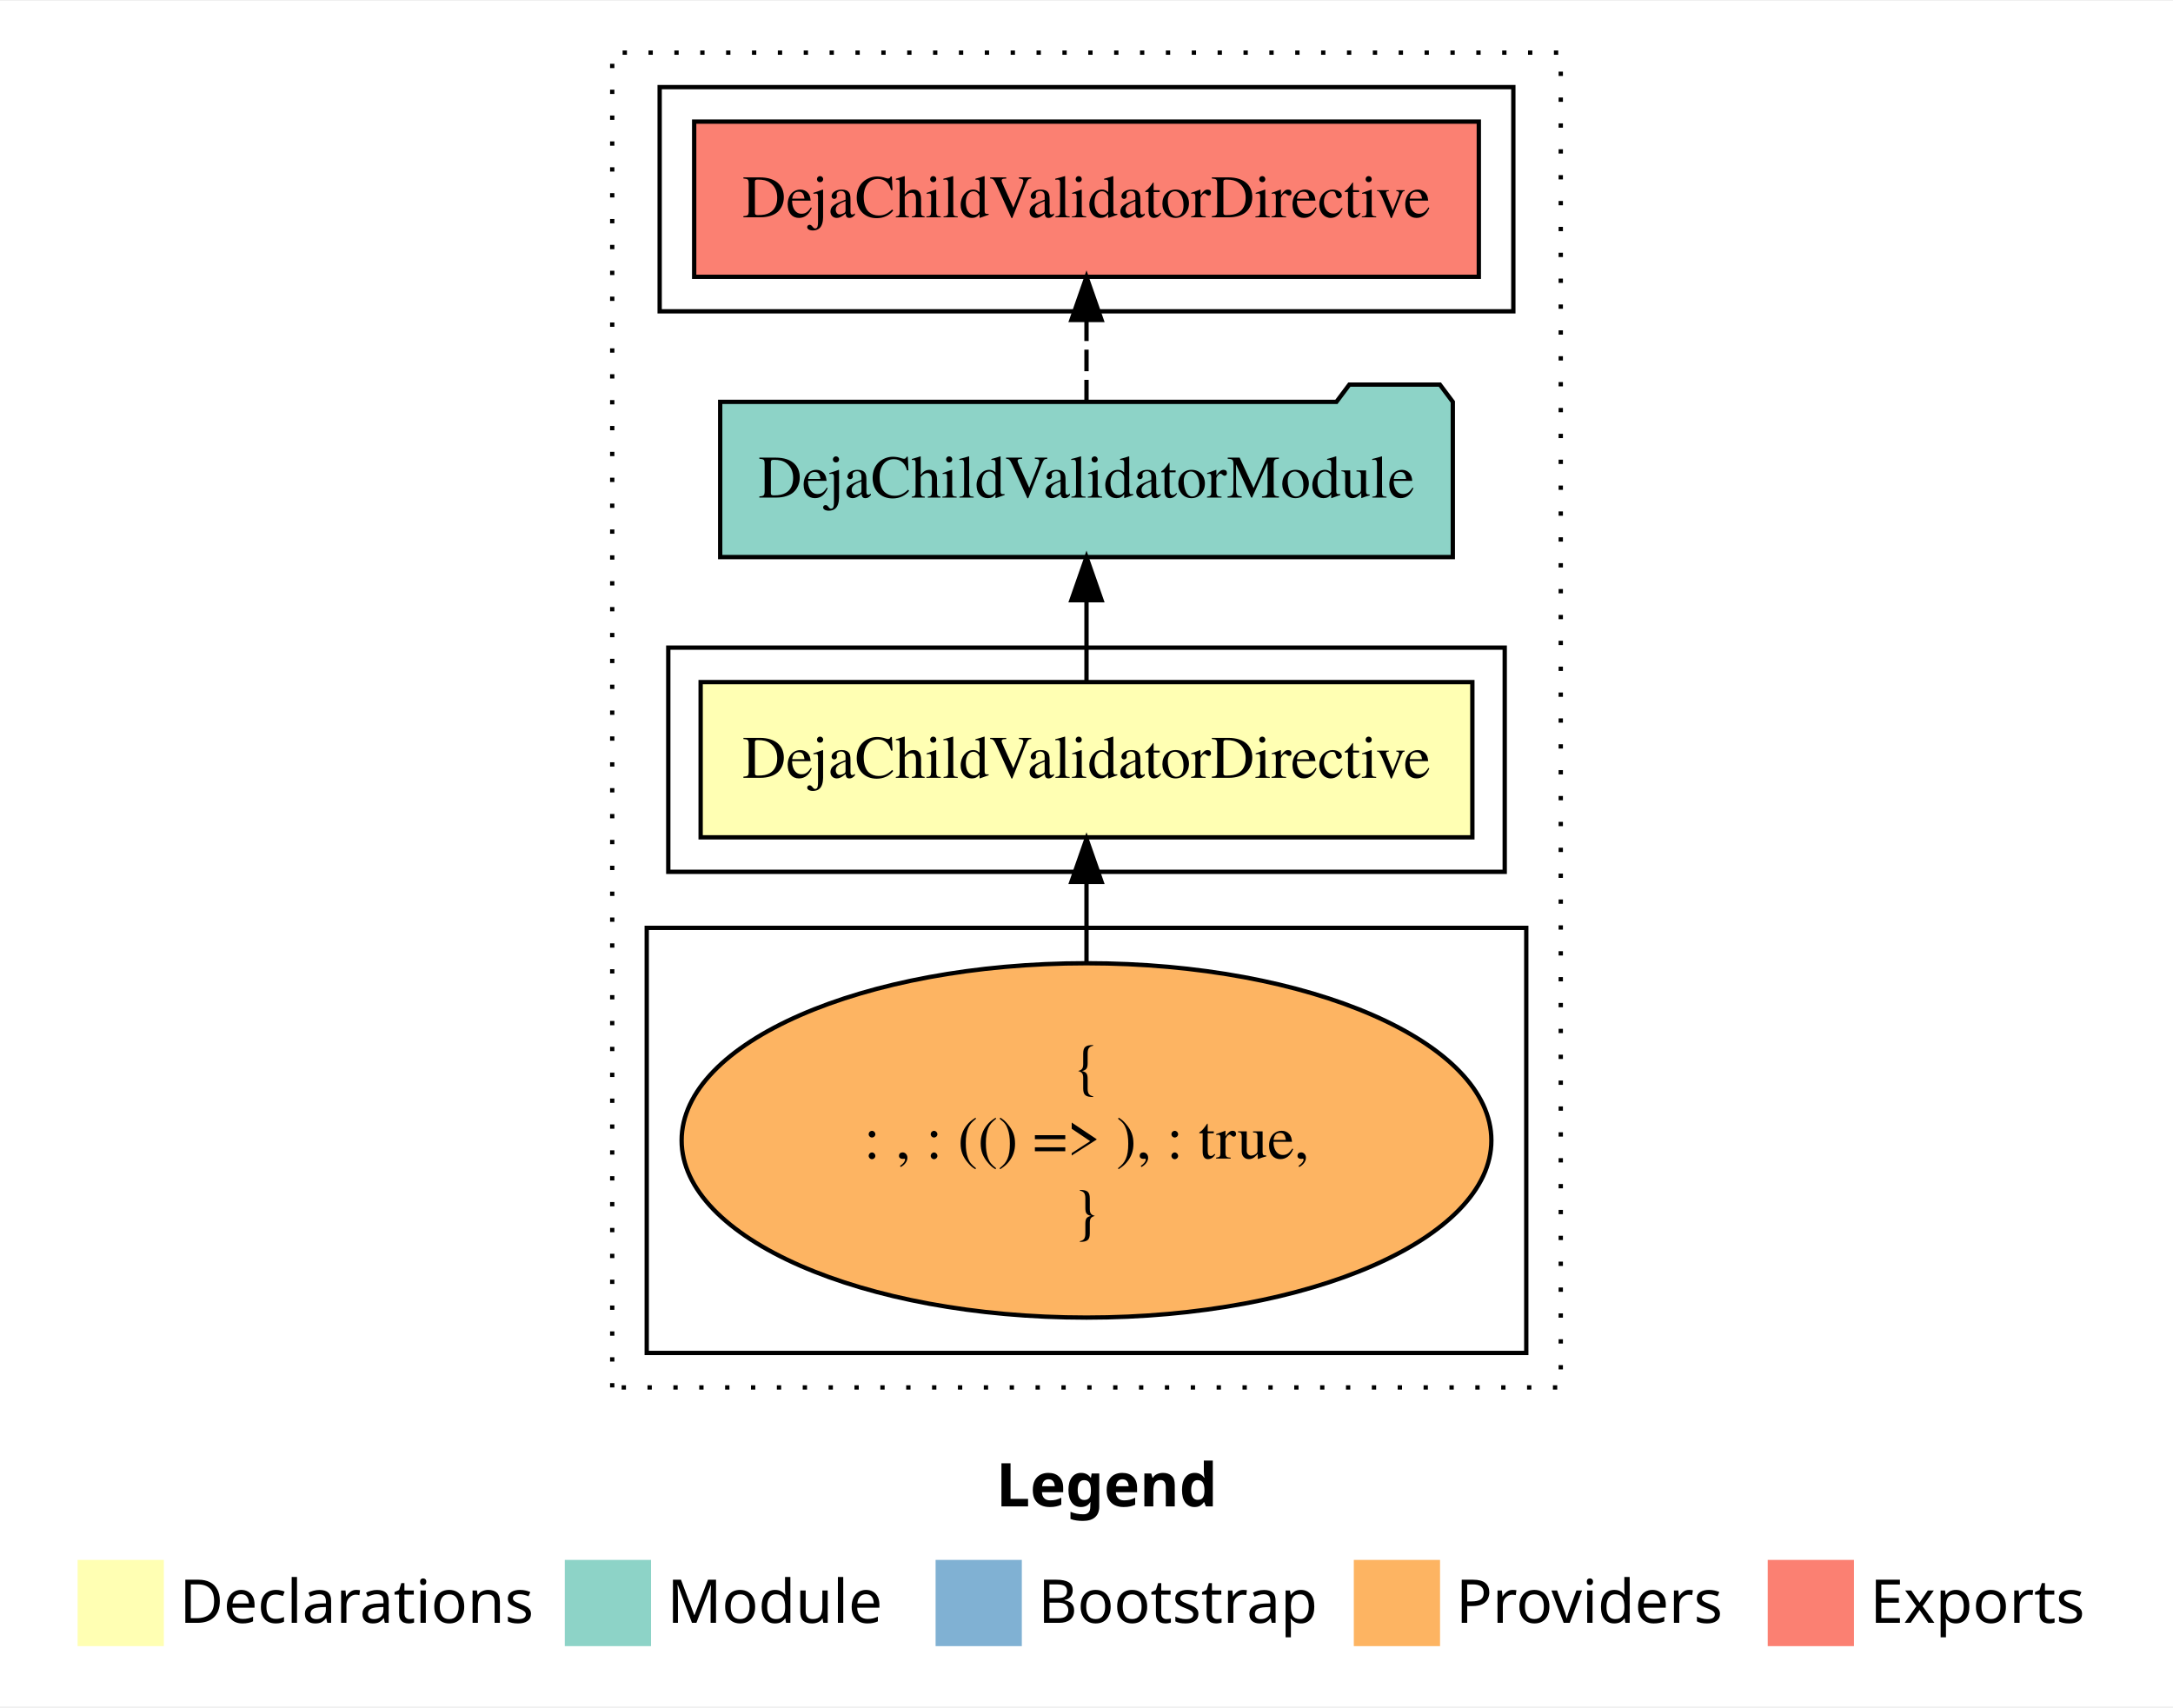
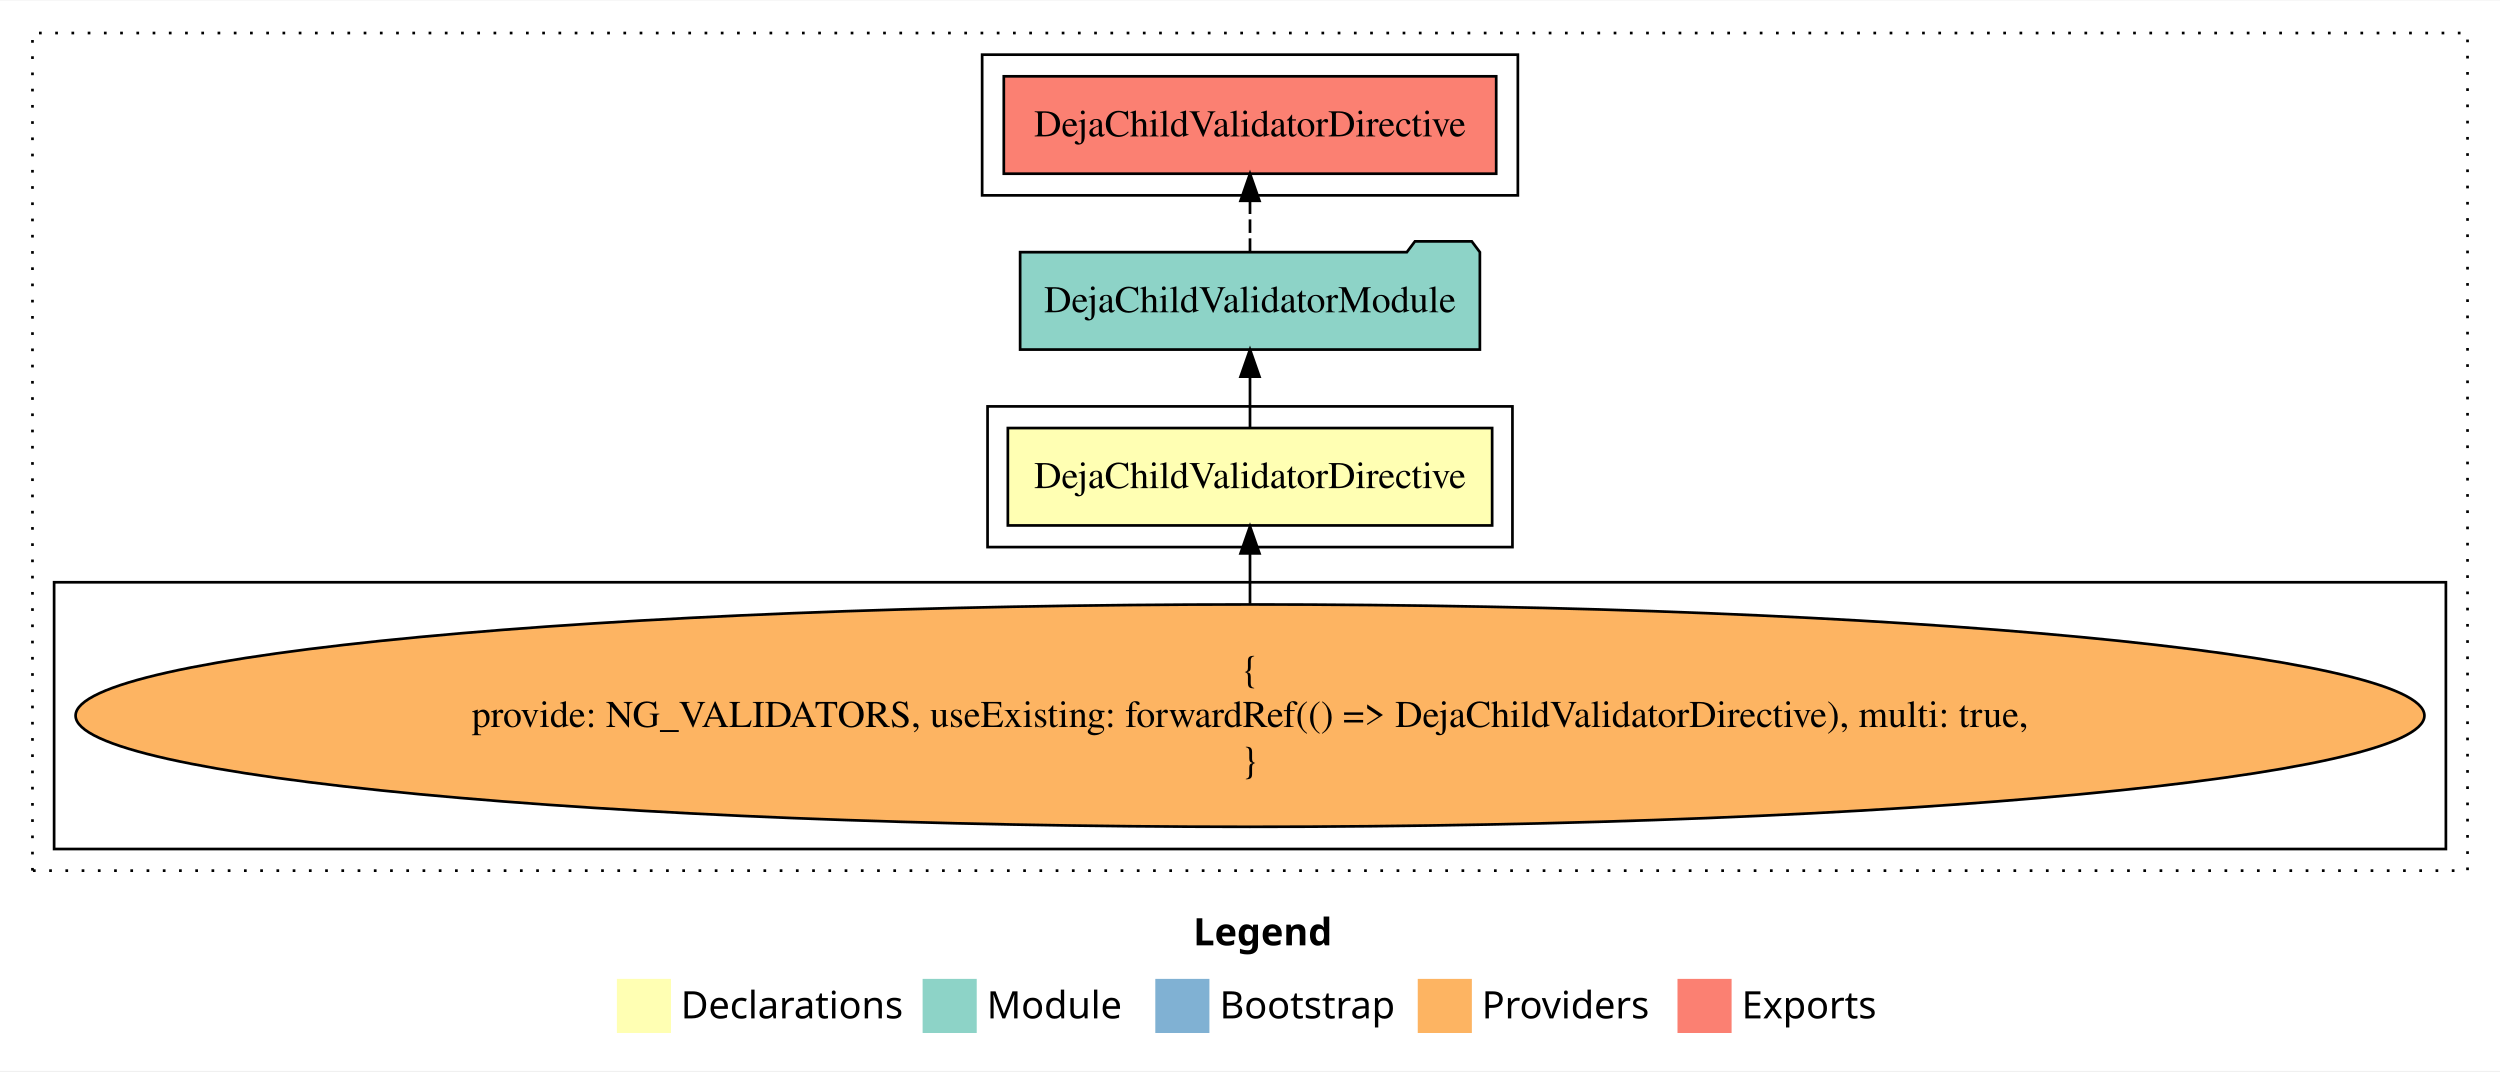
- <svg xmlns="http://www.w3.org/2000/svg" width="504pt" height="396pt" viewBox="0.00 0.00 504.00 395.59">
+ <svg xmlns="http://www.w3.org/2000/svg" width="924pt" height="396pt" viewBox="0.00 0.00 924.00 395.59">
  <g id="graph0" class="graph" transform="scale(1 1) rotate(0) translate(4 391.5901)">
-     <polygon fill="#ffffff" stroke="transparent" points="-4,4 -4,-391.59 500,-391.59 500,4 -4,4" />
-     <text text-anchor="start" x="227.009" y="-42.4" font-family="sans-serif" font-weight="bold" font-size="14.00" fill="#000000">Legend</text>
-     <polygon fill="#ffffb3" stroke="transparent" points="14,-10 14,-30 34,-30 34,-10 14,-10" />
-     <text text-anchor="start" x="37.629" y="-15.4" font-family="sans-serif" font-size="14.00" fill="#000000">  Declarations</text>
-     <polygon fill="#8dd3c7" stroke="transparent" points="127,-10 127,-30 147,-30 147,-10 127,-10" />
-     <text text-anchor="start" x="150.725" y="-15.4" font-family="sans-serif" font-size="14.00" fill="#000000">  Module</text>
-     <polygon fill="#80b1d3" stroke="transparent" points="213,-10 213,-30 233,-30 233,-10 213,-10" />
-     <text text-anchor="start" x="236.781" y="-15.4" font-family="sans-serif" font-size="14.00" fill="#000000">  Bootstrap</text>
-     <polygon fill="#fdb462" stroke="transparent" points="310,-10 310,-30 330,-30 330,-10 310,-10" />
-     <text text-anchor="start" x="333.673" y="-15.4" font-family="sans-serif" font-size="14.00" fill="#000000">  Providers</text>
-     <polygon fill="#fb8072" stroke="transparent" points="406,-10 406,-30 426,-30 426,-10 406,-10" />
-     <text text-anchor="start" x="429.726" y="-15.4" font-family="sans-serif" font-size="14.00" fill="#000000">  Exports</text>
+     <polygon fill="#ffffff" stroke="transparent" points="-4,4 -4,-391.59 920,-391.59 920,4 -4,4" />
+     <text text-anchor="start" x="437.009" y="-42.4" font-family="sans-serif" font-weight="bold" font-size="14.00" fill="#000000">Legend</text>
+     <polygon fill="#ffffb3" stroke="transparent" points="224,-10 224,-30 244,-30 244,-10 224,-10" />
+     <text text-anchor="start" x="247.629" y="-15.4" font-family="sans-serif" font-size="14.00" fill="#000000">  Declarations</text>
+     <polygon fill="#8dd3c7" stroke="transparent" points="337,-10 337,-30 357,-30 357,-10 337,-10" />
+     <text text-anchor="start" x="360.725" y="-15.4" font-family="sans-serif" font-size="14.00" fill="#000000">  Module</text>
+     <polygon fill="#80b1d3" stroke="transparent" points="423,-10 423,-30 443,-30 443,-10 423,-10" />
+     <text text-anchor="start" x="446.781" y="-15.4" font-family="sans-serif" font-size="14.00" fill="#000000">  Bootstrap</text>
+     <polygon fill="#fdb462" stroke="transparent" points="520,-10 520,-30 540,-30 540,-10 520,-10" />
+     <text text-anchor="start" x="543.673" y="-15.4" font-family="sans-serif" font-size="14.00" fill="#000000">  Providers</text>
+     <polygon fill="#fb8072" stroke="transparent" points="616,-10 616,-30 636,-30 636,-10 616,-10" />
+     <text text-anchor="start" x="639.726" y="-15.4" font-family="sans-serif" font-size="14.00" fill="#000000">  Exports</text>
    <g id="clust1" class="cluster">
-       <polygon fill="none" stroke="#000000" stroke-dasharray="1,5" points="138,-70 138,-379.59 358,-379.59 358,-70 138,-70" />
+       <polygon fill="none" stroke="#000000" stroke-dasharray="1,5" points="8,-70 8,-379.59 908,-379.59 908,-70 8,-70" />
    </g>
    <g id="clust2" class="cluster">
-       <polygon fill="none" stroke="#000000" points="151,-189.59 151,-241.59 345,-241.59 345,-189.59 151,-189.59" />
+       <polygon fill="none" stroke="#000000" points="361,-189.59 361,-241.59 555,-241.59 555,-189.59 361,-189.59" />
    </g>
    <g id="clust3" class="cluster">
-       <polygon fill="none" stroke="#000000" points="146,-78 146,-176.59 350,-176.59 350,-78 146,-78" />
+       <polygon fill="none" stroke="#000000" points="16,-78 16,-176.59 900,-176.59 900,-78 16,-78" />
    </g>
    <g id="clust5" class="cluster">
-       <polygon fill="none" stroke="#000000" points="149,-319.59 149,-371.59 347,-371.59 347,-319.59 149,-319.59" />
+       <polygon fill="none" stroke="#000000" points="359,-319.59 359,-371.59 557,-371.59 557,-319.59 359,-319.59" />
    </g>
    <g id="node1" class="node">
-       <polygon fill="#ffffb3" stroke="#000000" points="337.496,-233.59 158.504,-233.59 158.504,-197.59 337.496,-197.59 337.496,-233.59" />
-       <text text-anchor="middle" x="248" y="-211.39" font-family="Times,serif" font-size="14.00" fill="#000000">DejaChildValidatorDirective</text>
+       <polygon fill="#ffffb3" stroke="#000000" points="547.496,-233.59 368.504,-233.59 368.504,-197.59 547.496,-197.59 547.496,-233.59" />
+       <text text-anchor="middle" x="458" y="-211.39" font-family="Times,serif" font-size="14.00" fill="#000000">DejaChildValidatorDirective</text>
    </g>
    <g id="node2" class="node">
-       <polygon fill="#8dd3c7" stroke="#000000" points="332.962,-298.59 329.962,-302.59 308.962,-302.59 305.962,-298.59 163.038,-298.59 163.038,-262.59 332.962,-262.59 332.962,-298.59" />
-       <text text-anchor="middle" x="248" y="-276.39" font-family="Times,serif" font-size="14.00" fill="#000000">DejaChildValidatorModule</text>
+       <polygon fill="#8dd3c7" stroke="#000000" points="542.962,-298.59 539.962,-302.59 518.962,-302.59 515.962,-298.59 373.038,-298.59 373.038,-262.59 542.962,-262.59 542.962,-298.59" />
+       <text text-anchor="middle" x="458" y="-276.39" font-family="Times,serif" font-size="14.00" fill="#000000">DejaChildValidatorModule</text>
    </g>
    <g id="edge1" class="edge">
-       <path fill="none" stroke="#000000" d="M248,-233.696C248,-233.696 248,-252.581 248,-252.581" />
-       <polygon fill="#000000" stroke="#000000" points="244.5,-252.581 248,-262.581 251.5,-252.581 244.5,-252.581" />
+       <path fill="none" stroke="#000000" d="M458,-233.696C458,-233.696 458,-252.581 458,-252.581" />
+       <polygon fill="#000000" stroke="#000000" points="454.5,-252.581 458,-262.581 461.5,-252.581 454.5,-252.581" />
    </g>
    <g id="node4" class="node">
-       <polygon fill="#fb8072" stroke="#000000" points="338.995,-363.59 157.005,-363.59 157.005,-327.59 338.995,-327.59 338.995,-363.59" />
-       <text text-anchor="middle" x="248" y="-341.39" font-family="Times,serif" font-size="14.00" fill="#000000">DejaChildValidatorDirective </text>
+       <polygon fill="#fb8072" stroke="#000000" points="548.995,-363.59 367.005,-363.59 367.005,-327.59 548.995,-327.59 548.995,-363.59" />
+       <text text-anchor="middle" x="458" y="-341.39" font-family="Times,serif" font-size="14.00" fill="#000000">DejaChildValidatorDirective </text>
    </g>
    <g id="edge3" class="edge">
-       <path fill="none" stroke="#000000" stroke-dasharray="5,2" d="M248,-298.696C248,-298.696 248,-317.581 248,-317.581" />
-       <polygon fill="#000000" stroke="#000000" points="244.5,-317.581 248,-327.581 251.5,-317.581 244.5,-317.581" />
+       <path fill="none" stroke="#000000" stroke-dasharray="5,2" d="M458,-298.696C458,-298.696 458,-317.581 458,-317.581" />
+       <polygon fill="#000000" stroke="#000000" points="454.5,-317.581 458,-327.581 461.5,-317.581 454.5,-317.581" />
    </g>
    <g id="node3" class="node">
-       <ellipse fill="#fdb462" stroke="#000000" cx="248" cy="-127.295" rx="93.905" ry="41.091" />
-       <text text-anchor="middle" x="248" y="-139.895" font-family="Times,serif" font-size="14.00" fill="#000000">{</text>
-       <text text-anchor="middle" x="248" y="-123.095" font-family="Times,serif" font-size="14.00" fill="#000000">    : , : (() =&gt; ), : true,</text>
-       <text text-anchor="middle" x="248" y="-106.295" font-family="Times,serif" font-size="14.00" fill="#000000">}</text>
+       <ellipse fill="#fdb462" stroke="#000000" cx="458" cy="-127.295" rx="434.063" ry="41.091" />
+       <text text-anchor="middle" x="458" y="-139.895" font-family="Times,serif" font-size="14.00" fill="#000000">{</text>
+       <text text-anchor="middle" x="458" y="-123.095" font-family="Times,serif" font-size="14.00" fill="#000000">    provide: NG_VALIDATORS, useExisting: forwardRef(() =&gt; DejaChildValidatorDirective), multi: true,</text>
+       <text text-anchor="middle" x="458" y="-106.295" font-family="Times,serif" font-size="14.00" fill="#000000">}</text>
    </g>
    <g id="edge2" class="edge">
-       <path fill="none" stroke="#000000" d="M248,-168.599C248,-168.599 248,-187.255 248,-187.255" />
-       <polygon fill="#000000" stroke="#000000" points="244.5,-187.255 248,-197.255 251.5,-187.255 244.5,-187.255" />
+       <path fill="none" stroke="#000000" d="M458,-168.599C458,-168.599 458,-187.255 458,-187.255" />
+       <polygon fill="#000000" stroke="#000000" points="454.5,-187.255 458,-197.255 461.5,-187.255 454.5,-187.255" />
    </g>
  </g>
</svg>
